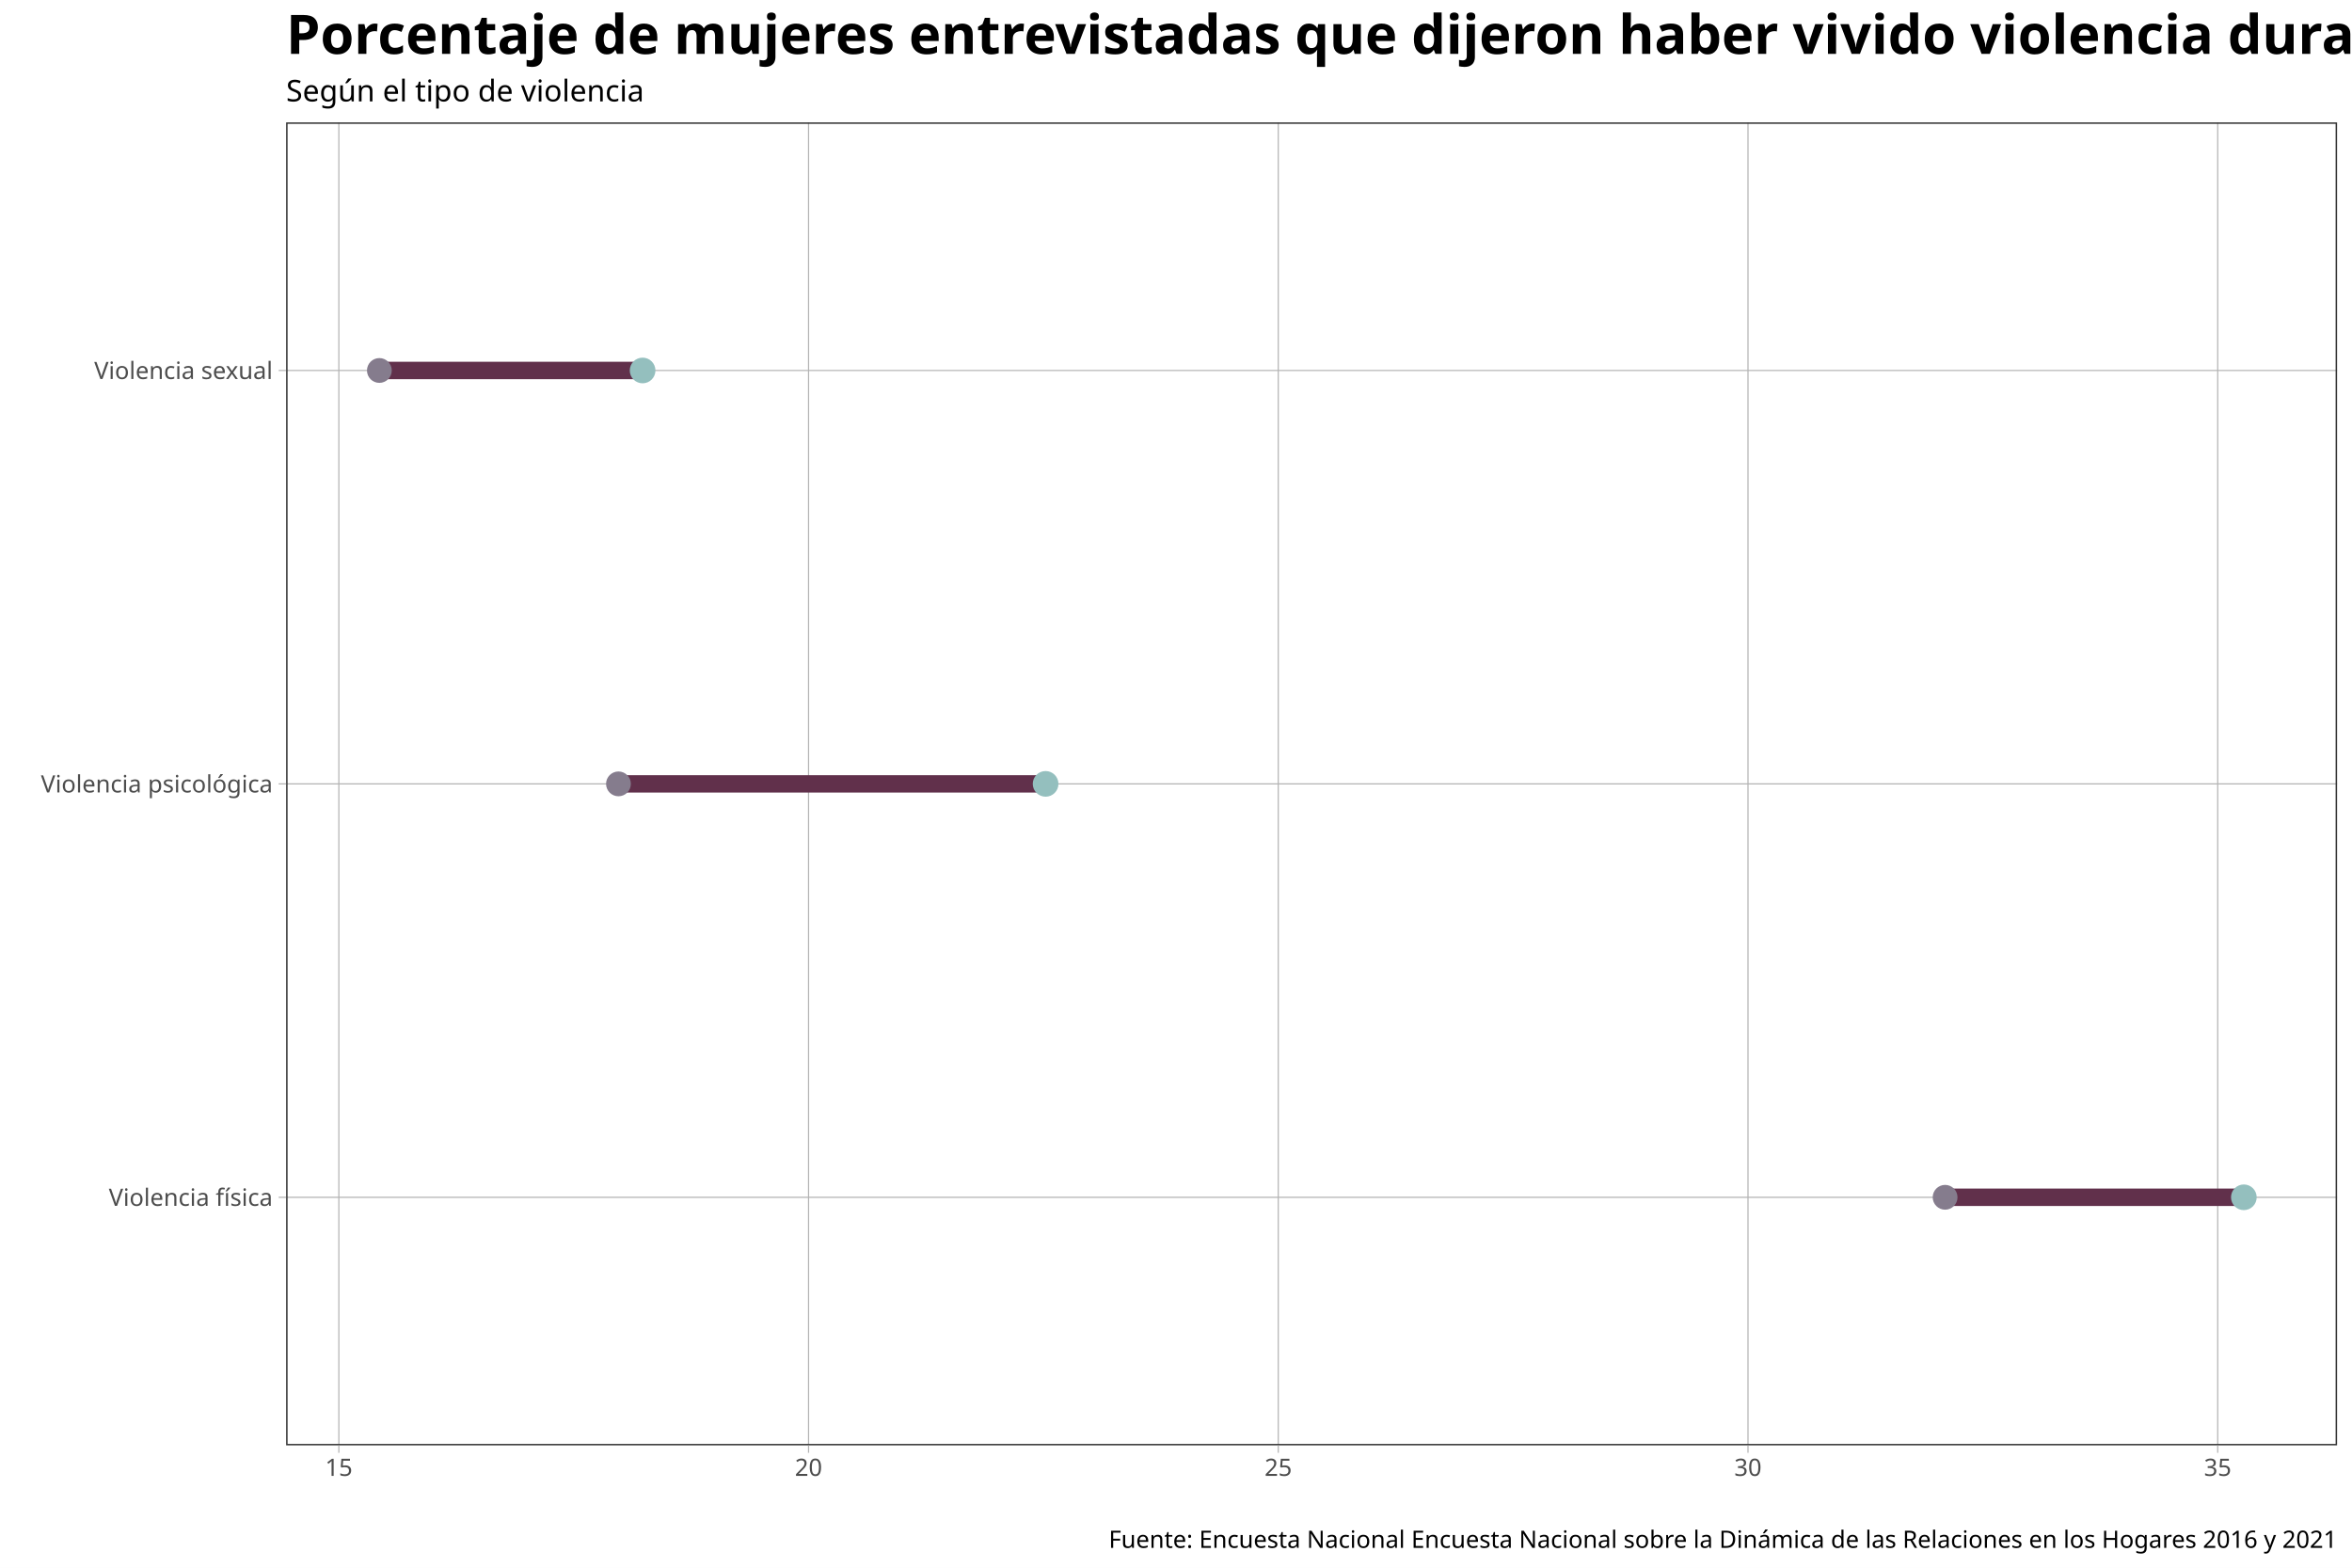
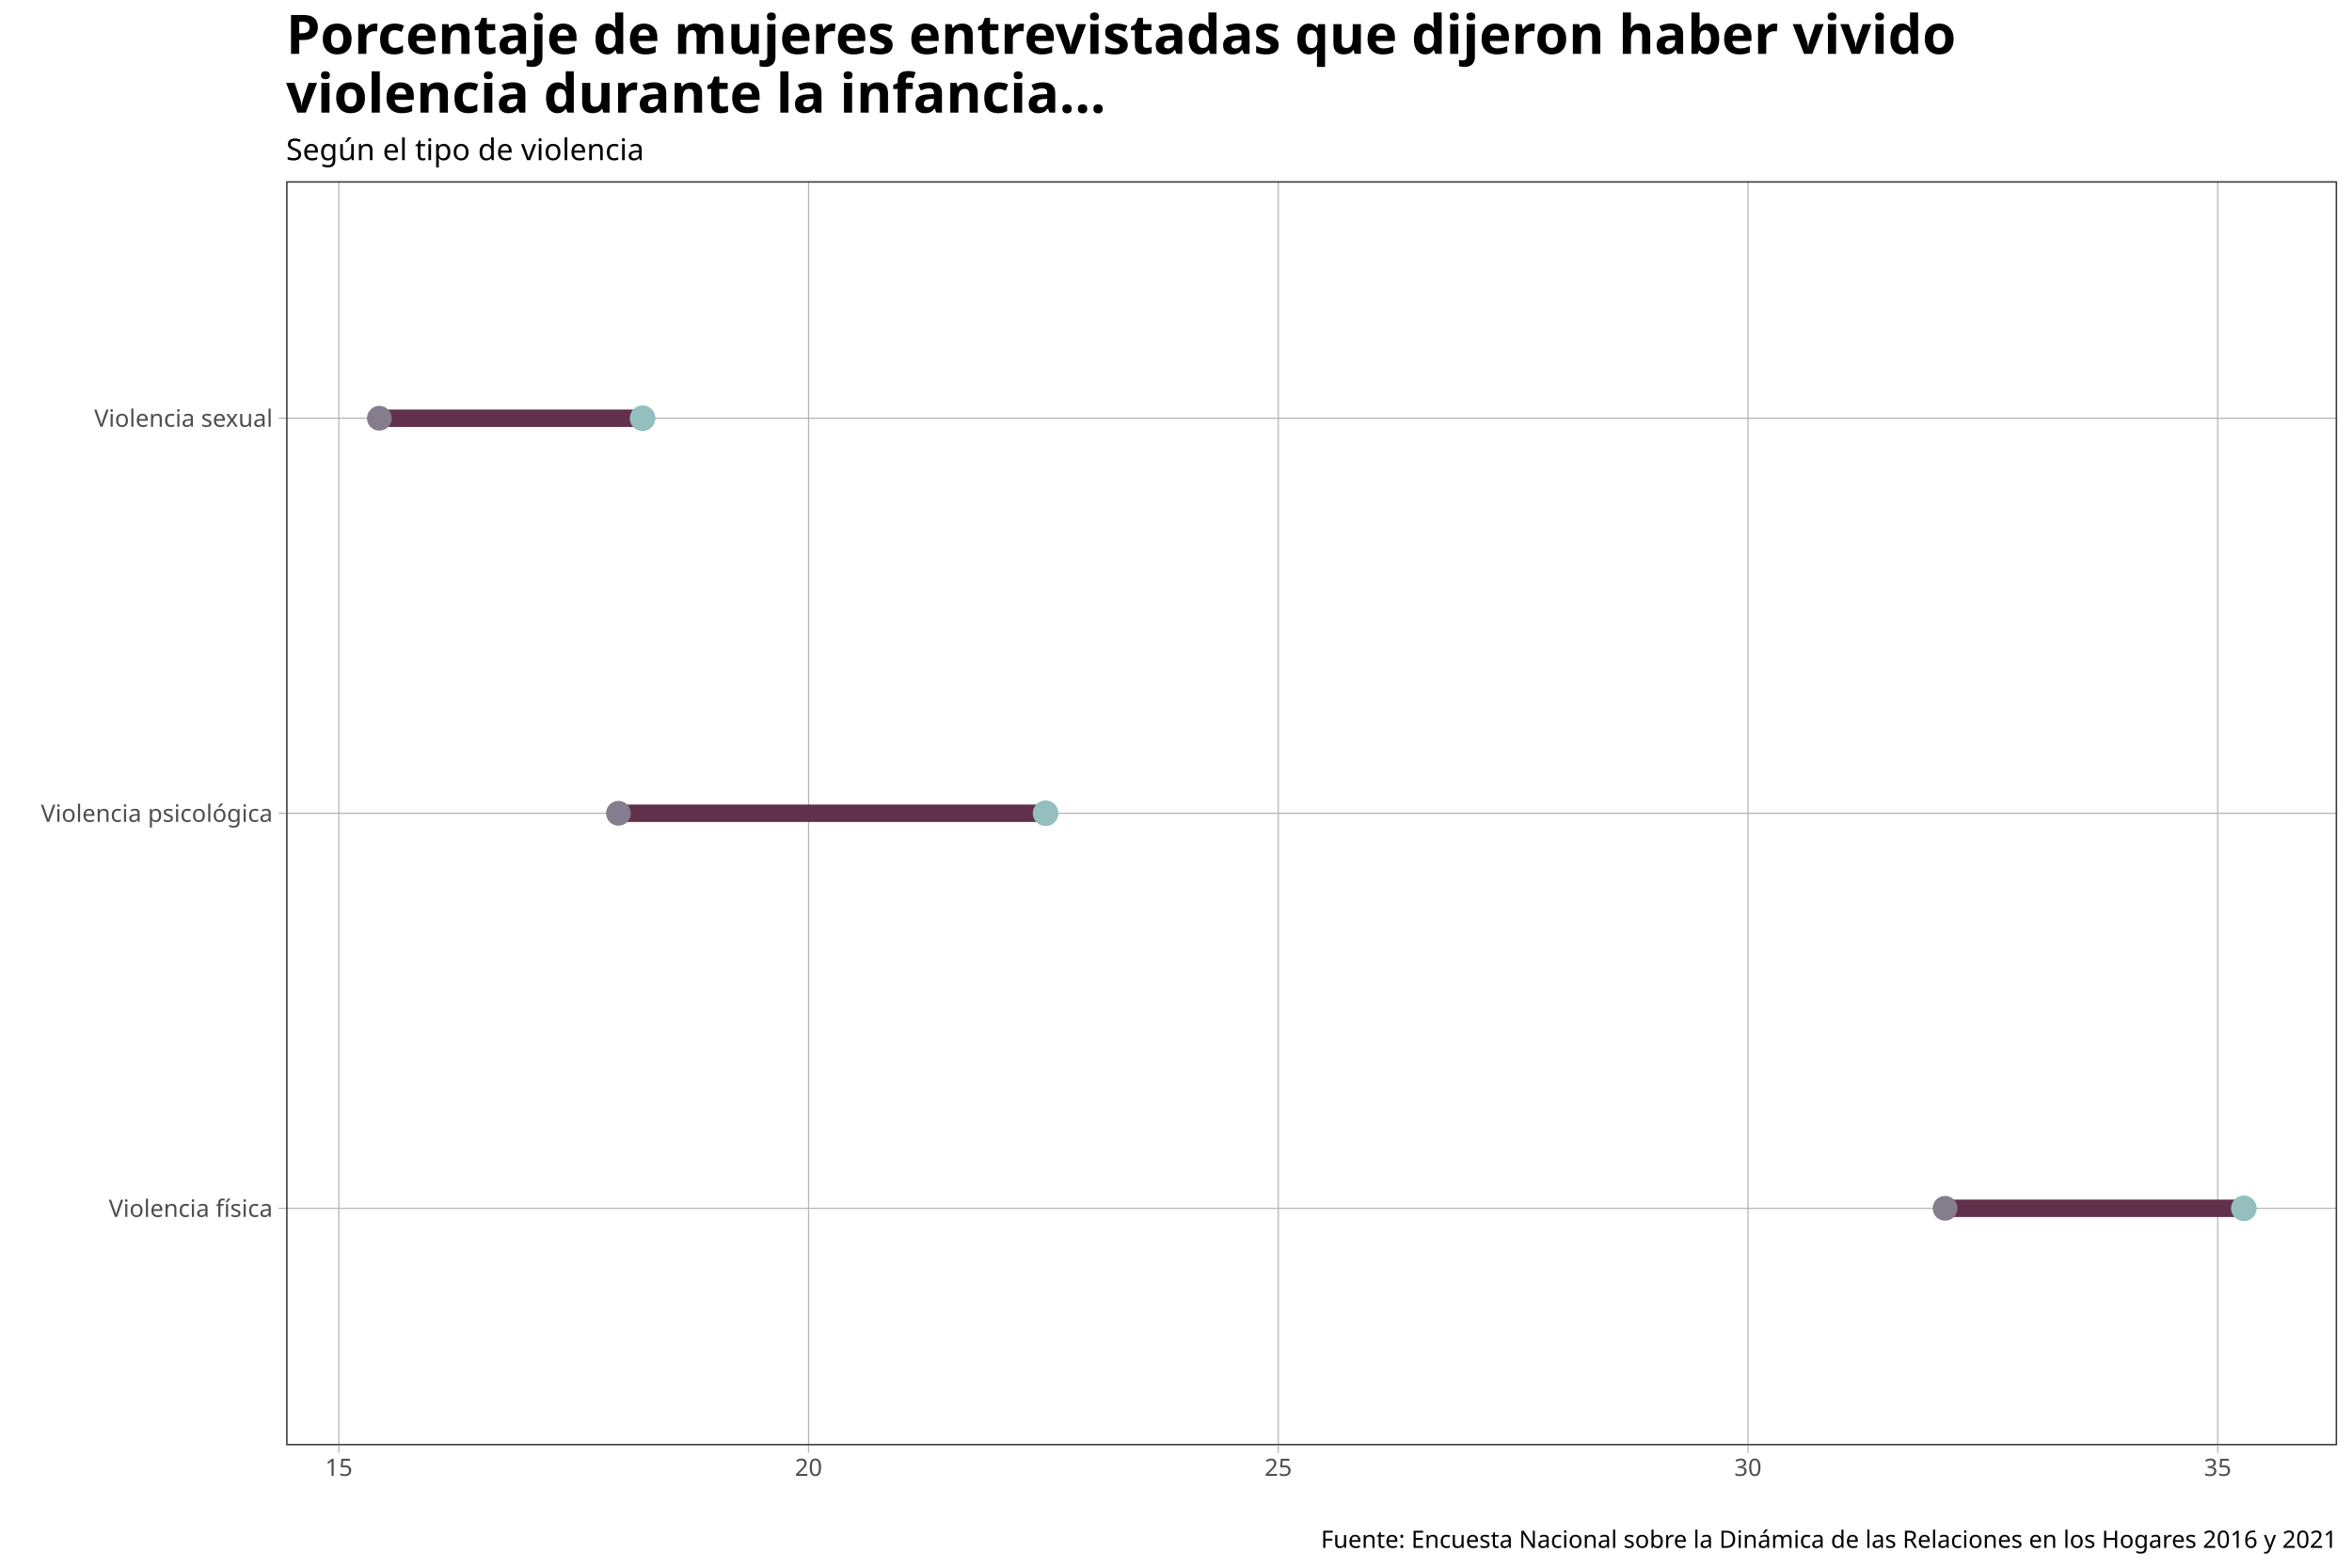
<svg xmlns="http://www.w3.org/2000/svg" class="svglite" width="864.00pt" height="576.00pt" viewBox="0 0 864.00 576.00">
  <defs>
    <style type="text/css">
    .svglite line, .svglite polyline, .svglite polygon, .svglite path, .svglite rect, .svglite circle {
      fill: none;
      stroke: #000000;
      stroke-linecap: round;
      stroke-linejoin: round;
      stroke-miterlimit: 10.00;
    }
  </style>
  </defs>
  <rect width="100%" height="100%" style="stroke: none; fill: #FFFFFF;" />
  <defs>
    <clipPath id="cpMC4wMHw4NjQuMDB8MC4wMHw1NzYuMDA=">
      <rect x="0.00" y="0.00" width="864.00" height="576.00" />
    </clipPath>
  </defs>
  <g clip-path="url(#cpMC4wMHw4NjQuMDB8MC4wMHw1NzYuMDA=)">
    <rect x="0.00" y="0.00" width="864.00" height="576.00" style="stroke-width: 1.07; stroke: #FFFFFF; fill: #FFFFFF;" />
  </g>
  <defs>
-     <clipPath id="cpMTA1LjExfDg1OC41Mnw0NC45OHw1MzEuMDU=">
-       <rect x="105.11" y="44.98" width="753.41" height="486.07" />
+     <clipPath id="cpMTA1LjExfDg1OC41Mnw2Ni41OHw1MzEuMDU=">
+       <rect x="105.11" y="66.58" width="753.41" height="464.47" />
    </clipPath>
  </defs>
-   <g clip-path="url(#cpMTA1LjExfDg1OC41Mnw0NC45OHw1MzEuMDU=)">
-     <rect x="105.11" y="44.98" width="753.41" height="486.07" style="stroke-width: 1.07; stroke: none; fill: #FFFFFF;" />
-     <polyline points="105.11,439.91 858.52,439.91 " style="stroke-width: 0.43; stroke: #B3B3B3; stroke-linecap: butt;" />
-     <polyline points="105.11,288.01 858.52,288.01 " style="stroke-width: 0.43; stroke: #B3B3B3; stroke-linecap: butt;" />
-     <polyline points="105.11,136.12 858.52,136.12 " style="stroke-width: 0.43; stroke: #B3B3B3; stroke-linecap: butt;" />
-     <polyline points="124.47,531.05 124.47,44.98 " style="stroke-width: 0.43; stroke: #B3B3B3; stroke-linecap: butt;" />
-     <polyline points="297.02,531.05 297.02,44.98 " style="stroke-width: 0.43; stroke: #B3B3B3; stroke-linecap: butt;" />
-     <polyline points="469.57,531.05 469.57,44.98 " style="stroke-width: 0.43; stroke: #B3B3B3; stroke-linecap: butt;" />
-     <polyline points="642.12,531.05 642.12,44.98 " style="stroke-width: 0.43; stroke: #B3B3B3; stroke-linecap: butt;" />
-     <polyline points="814.67,531.05 814.67,44.98 " style="stroke-width: 0.43; stroke: #B3B3B3; stroke-linecap: butt;" />
-     <line x1="714.53" y1="439.91" x2="824.27" y2="439.91" style="stroke-width: 6.40; stroke: #61304B; stroke-linecap: butt;" />
-     <circle cx="714.53" cy="439.91" r="4.20" style="stroke-width: 0.71; stroke: #857C8D; fill: #857C8D;" />
-     <circle cx="824.27" cy="439.91" r="4.36" style="stroke-width: 0.71; stroke: #94BFBE; fill: #94BFBE;" />
-     <line x1="227.19" y1="288.01" x2="384.10" y2="288.01" style="stroke-width: 6.40; stroke: #61304B; stroke-linecap: butt;" />
-     <circle cx="227.19" cy="288.01" r="4.20" style="stroke-width: 0.71; stroke: #857C8D; fill: #857C8D;" />
-     <circle cx="384.10" cy="288.01" r="4.36" style="stroke-width: 0.71; stroke: #94BFBE; fill: #94BFBE;" />
-     <line x1="139.36" y1="136.12" x2="236.06" y2="136.12" style="stroke-width: 6.40; stroke: #61304B; stroke-linecap: butt;" />
-     <circle cx="139.36" cy="136.12" r="4.20" style="stroke-width: 0.71; stroke: #857C8D; fill: #857C8D;" />
-     <circle cx="236.06" cy="136.12" r="4.36" style="stroke-width: 0.71; stroke: #94BFBE; fill: #94BFBE;" />
-     <rect x="105.11" y="44.98" width="753.41" height="486.07" style="stroke-width: 1.07; stroke: #333333;" />
+   <g clip-path="url(#cpMTA1LjExfDg1OC41Mnw2Ni41OHw1MzEuMDU=)">
+     <rect x="105.11" y="66.58" width="753.41" height="464.47" style="stroke-width: 1.07; stroke: none; fill: #FFFFFF;" />
+     <polyline points="105.11,443.96 858.52,443.96 " style="stroke-width: 0.43; stroke: #B3B3B3; stroke-linecap: butt;" />
+     <polyline points="105.11,298.81 858.52,298.81 " style="stroke-width: 0.43; stroke: #B3B3B3; stroke-linecap: butt;" />
+     <polyline points="105.11,153.67 858.52,153.67 " style="stroke-width: 0.43; stroke: #B3B3B3; stroke-linecap: butt;" />
+     <polyline points="124.47,531.05 124.47,66.58 " style="stroke-width: 0.43; stroke: #B3B3B3; stroke-linecap: butt;" />
+     <polyline points="297.02,531.05 297.02,66.58 " style="stroke-width: 0.43; stroke: #B3B3B3; stroke-linecap: butt;" />
+     <polyline points="469.57,531.05 469.57,66.58 " style="stroke-width: 0.43; stroke: #B3B3B3; stroke-linecap: butt;" />
+     <polyline points="642.12,531.05 642.12,66.58 " style="stroke-width: 0.43; stroke: #B3B3B3; stroke-linecap: butt;" />
+     <polyline points="814.67,531.05 814.67,66.58 " style="stroke-width: 0.43; stroke: #B3B3B3; stroke-linecap: butt;" />
+     <line x1="714.53" y1="443.96" x2="824.27" y2="443.96" style="stroke-width: 6.40; stroke: #61304B; stroke-linecap: butt;" />
+     <circle cx="714.53" cy="443.96" r="4.20" style="stroke-width: 0.71; stroke: #857C8D; fill: #857C8D;" />
+     <circle cx="824.27" cy="443.96" r="4.36" style="stroke-width: 0.71; stroke: #94BFBE; fill: #94BFBE;" />
+     <line x1="227.19" y1="298.81" x2="384.10" y2="298.81" style="stroke-width: 6.40; stroke: #61304B; stroke-linecap: butt;" />
+     <circle cx="227.19" cy="298.81" r="4.20" style="stroke-width: 0.71; stroke: #857C8D; fill: #857C8D;" />
+     <circle cx="384.10" cy="298.81" r="4.36" style="stroke-width: 0.71; stroke: #94BFBE; fill: #94BFBE;" />
+     <line x1="139.36" y1="153.67" x2="236.06" y2="153.67" style="stroke-width: 6.40; stroke: #61304B; stroke-linecap: butt;" />
+     <circle cx="139.36" cy="153.67" r="4.20" style="stroke-width: 0.71; stroke: #857C8D; fill: #857C8D;" />
+     <circle cx="236.06" cy="153.67" r="4.36" style="stroke-width: 0.71; stroke: #94BFBE; fill: #94BFBE;" />
+     <rect x="105.11" y="66.58" width="753.41" height="464.47" style="stroke-width: 1.07; stroke: #333333;" />
  </g>
  <g clip-path="url(#cpMC4wMHw4NjQuMDB8MC4wMHw1NzYuMDA=)">
-     <text x="100.18" y="443.06" text-anchor="end" style="font-size: 8.80px; fill: #4D4D4D; font-family: Trebuchet MS;" textLength="59.38px" lengthAdjust="spacingAndGlyphs">Violencia física</text>
-     <text x="100.18" y="291.16" text-anchor="end" style="font-size: 8.80px; fill: #4D4D4D; font-family: Trebuchet MS;" textLength="81.84px" lengthAdjust="spacingAndGlyphs">Violencia psicológica</text>
-     <text x="100.18" y="139.26" text-anchor="end" style="font-size: 8.80px; fill: #4D4D4D; font-family: Trebuchet MS;" textLength="63.36px" lengthAdjust="spacingAndGlyphs">Violencia sexual</text>
-     <polyline points="102.37,439.91 105.11,439.91 " style="stroke-width: 0.43; stroke: #B3B3B3; stroke-linecap: butt;" />
-     <polyline points="102.37,288.01 105.11,288.01 " style="stroke-width: 0.43; stroke: #B3B3B3; stroke-linecap: butt;" />
-     <polyline points="102.37,136.12 105.11,136.12 " style="stroke-width: 0.43; stroke: #B3B3B3; stroke-linecap: butt;" />
+     <text x="100.18" y="447.11" text-anchor="end" style="font-size: 8.80px; fill: #4D4D4D; font-family: Trebuchet MS;" textLength="59.38px" lengthAdjust="spacingAndGlyphs">Violencia física</text>
+     <text x="100.18" y="301.96" text-anchor="end" style="font-size: 8.80px; fill: #4D4D4D; font-family: Trebuchet MS;" textLength="81.84px" lengthAdjust="spacingAndGlyphs">Violencia psicológica</text>
+     <text x="100.18" y="156.81" text-anchor="end" style="font-size: 8.80px; fill: #4D4D4D; font-family: Trebuchet MS;" textLength="63.36px" lengthAdjust="spacingAndGlyphs">Violencia sexual</text>
+     <polyline points="102.37,443.96 105.11,443.96 " style="stroke-width: 0.43; stroke: #B3B3B3; stroke-linecap: butt;" />
+     <polyline points="102.37,298.81 105.11,298.81 " style="stroke-width: 0.43; stroke: #B3B3B3; stroke-linecap: butt;" />
+     <polyline points="102.37,153.67 105.11,153.67 " style="stroke-width: 0.43; stroke: #B3B3B3; stroke-linecap: butt;" />
    <polyline points="124.47,533.79 124.47,531.05 " style="stroke-width: 0.43; stroke: #B3B3B3; stroke-linecap: butt;" />
    <polyline points="297.02,533.79 297.02,531.05 " style="stroke-width: 0.43; stroke: #B3B3B3; stroke-linecap: butt;" />
    <polyline points="469.57,533.79 469.57,531.05 " style="stroke-width: 0.43; stroke: #B3B3B3; stroke-linecap: butt;" />
    <polyline points="642.12,533.79 642.12,531.05 " style="stroke-width: 0.43; stroke: #B3B3B3; stroke-linecap: butt;" />
    <polyline points="814.67,533.79 814.67,531.05 " style="stroke-width: 0.43; stroke: #B3B3B3; stroke-linecap: butt;" />
    <text x="124.47" y="542.27" text-anchor="middle" style="font-size: 8.80px; fill: #4D4D4D; font-family: Trebuchet MS;" textLength="9.23px" lengthAdjust="spacingAndGlyphs">15</text>
    <text x="297.02" y="542.27" text-anchor="middle" style="font-size: 8.80px; fill: #4D4D4D; font-family: Trebuchet MS;" textLength="9.23px" lengthAdjust="spacingAndGlyphs">20</text>
    <text x="469.57" y="542.27" text-anchor="middle" style="font-size: 8.80px; fill: #4D4D4D; font-family: Trebuchet MS;" textLength="9.23px" lengthAdjust="spacingAndGlyphs">25</text>
    <text x="642.12" y="542.27" text-anchor="middle" style="font-size: 8.80px; fill: #4D4D4D; font-family: Trebuchet MS;" textLength="9.23px" lengthAdjust="spacingAndGlyphs">30</text>
    <text x="814.67" y="542.27" text-anchor="middle" style="font-size: 8.80px; fill: #4D4D4D; font-family: Trebuchet MS;" textLength="9.23px" lengthAdjust="spacingAndGlyphs">35</text>
-     <text x="105.11" y="37.25" style="font-size: 11.00px; font-family: Trebuchet MS;" textLength="127.04px" lengthAdjust="spacingAndGlyphs">Según el tipo de violencia</text>
-     <text x="105.11" y="19.79" style="font-size: 20.00px; font-weight: bold; font-family: Trebuchet MS;" textLength="879.36px" lengthAdjust="spacingAndGlyphs">Porcentaje de mujeres entrevistadas que dijeron haber vivido violencia durante la infancia...</text>
-     <text x="858.52" y="568.71" text-anchor="end" style="font-size: 8.80px; font-family: Trebuchet MS;" textLength="430.75px" lengthAdjust="spacingAndGlyphs">Fuente: Encuesta Nacional Encuesta Nacional sobre la Dinámica de las Relaciones en los Hogares 2016 y 2021</text>
+     <text x="105.11" y="58.85" style="font-size: 11.00px; font-family: Trebuchet MS;" textLength="127.04px" lengthAdjust="spacingAndGlyphs">Según el tipo de violencia</text>
+     <text x="105.11" y="19.79" style="font-size: 20.00px; font-weight: bold; font-family: Trebuchet MS;" textLength="590.44px" lengthAdjust="spacingAndGlyphs">Porcentaje de mujeres entrevistadas que dijeron haber vivido </text>
+     <text x="105.11" y="41.39" style="font-size: 20.00px; font-weight: bold; font-family: Trebuchet MS;" textLength="294.96px" lengthAdjust="spacingAndGlyphs"> violencia durante la infancia...</text>
+     <text x="858.52" y="568.71" text-anchor="end" style="font-size: 8.80px; font-family: Trebuchet MS;" textLength="356.44px" lengthAdjust="spacingAndGlyphs">Fuente: Encuesta Nacional sobre la Dinámica de las Relaciones en los Hogares 2016 y 2021</text>
  </g>
</svg>
